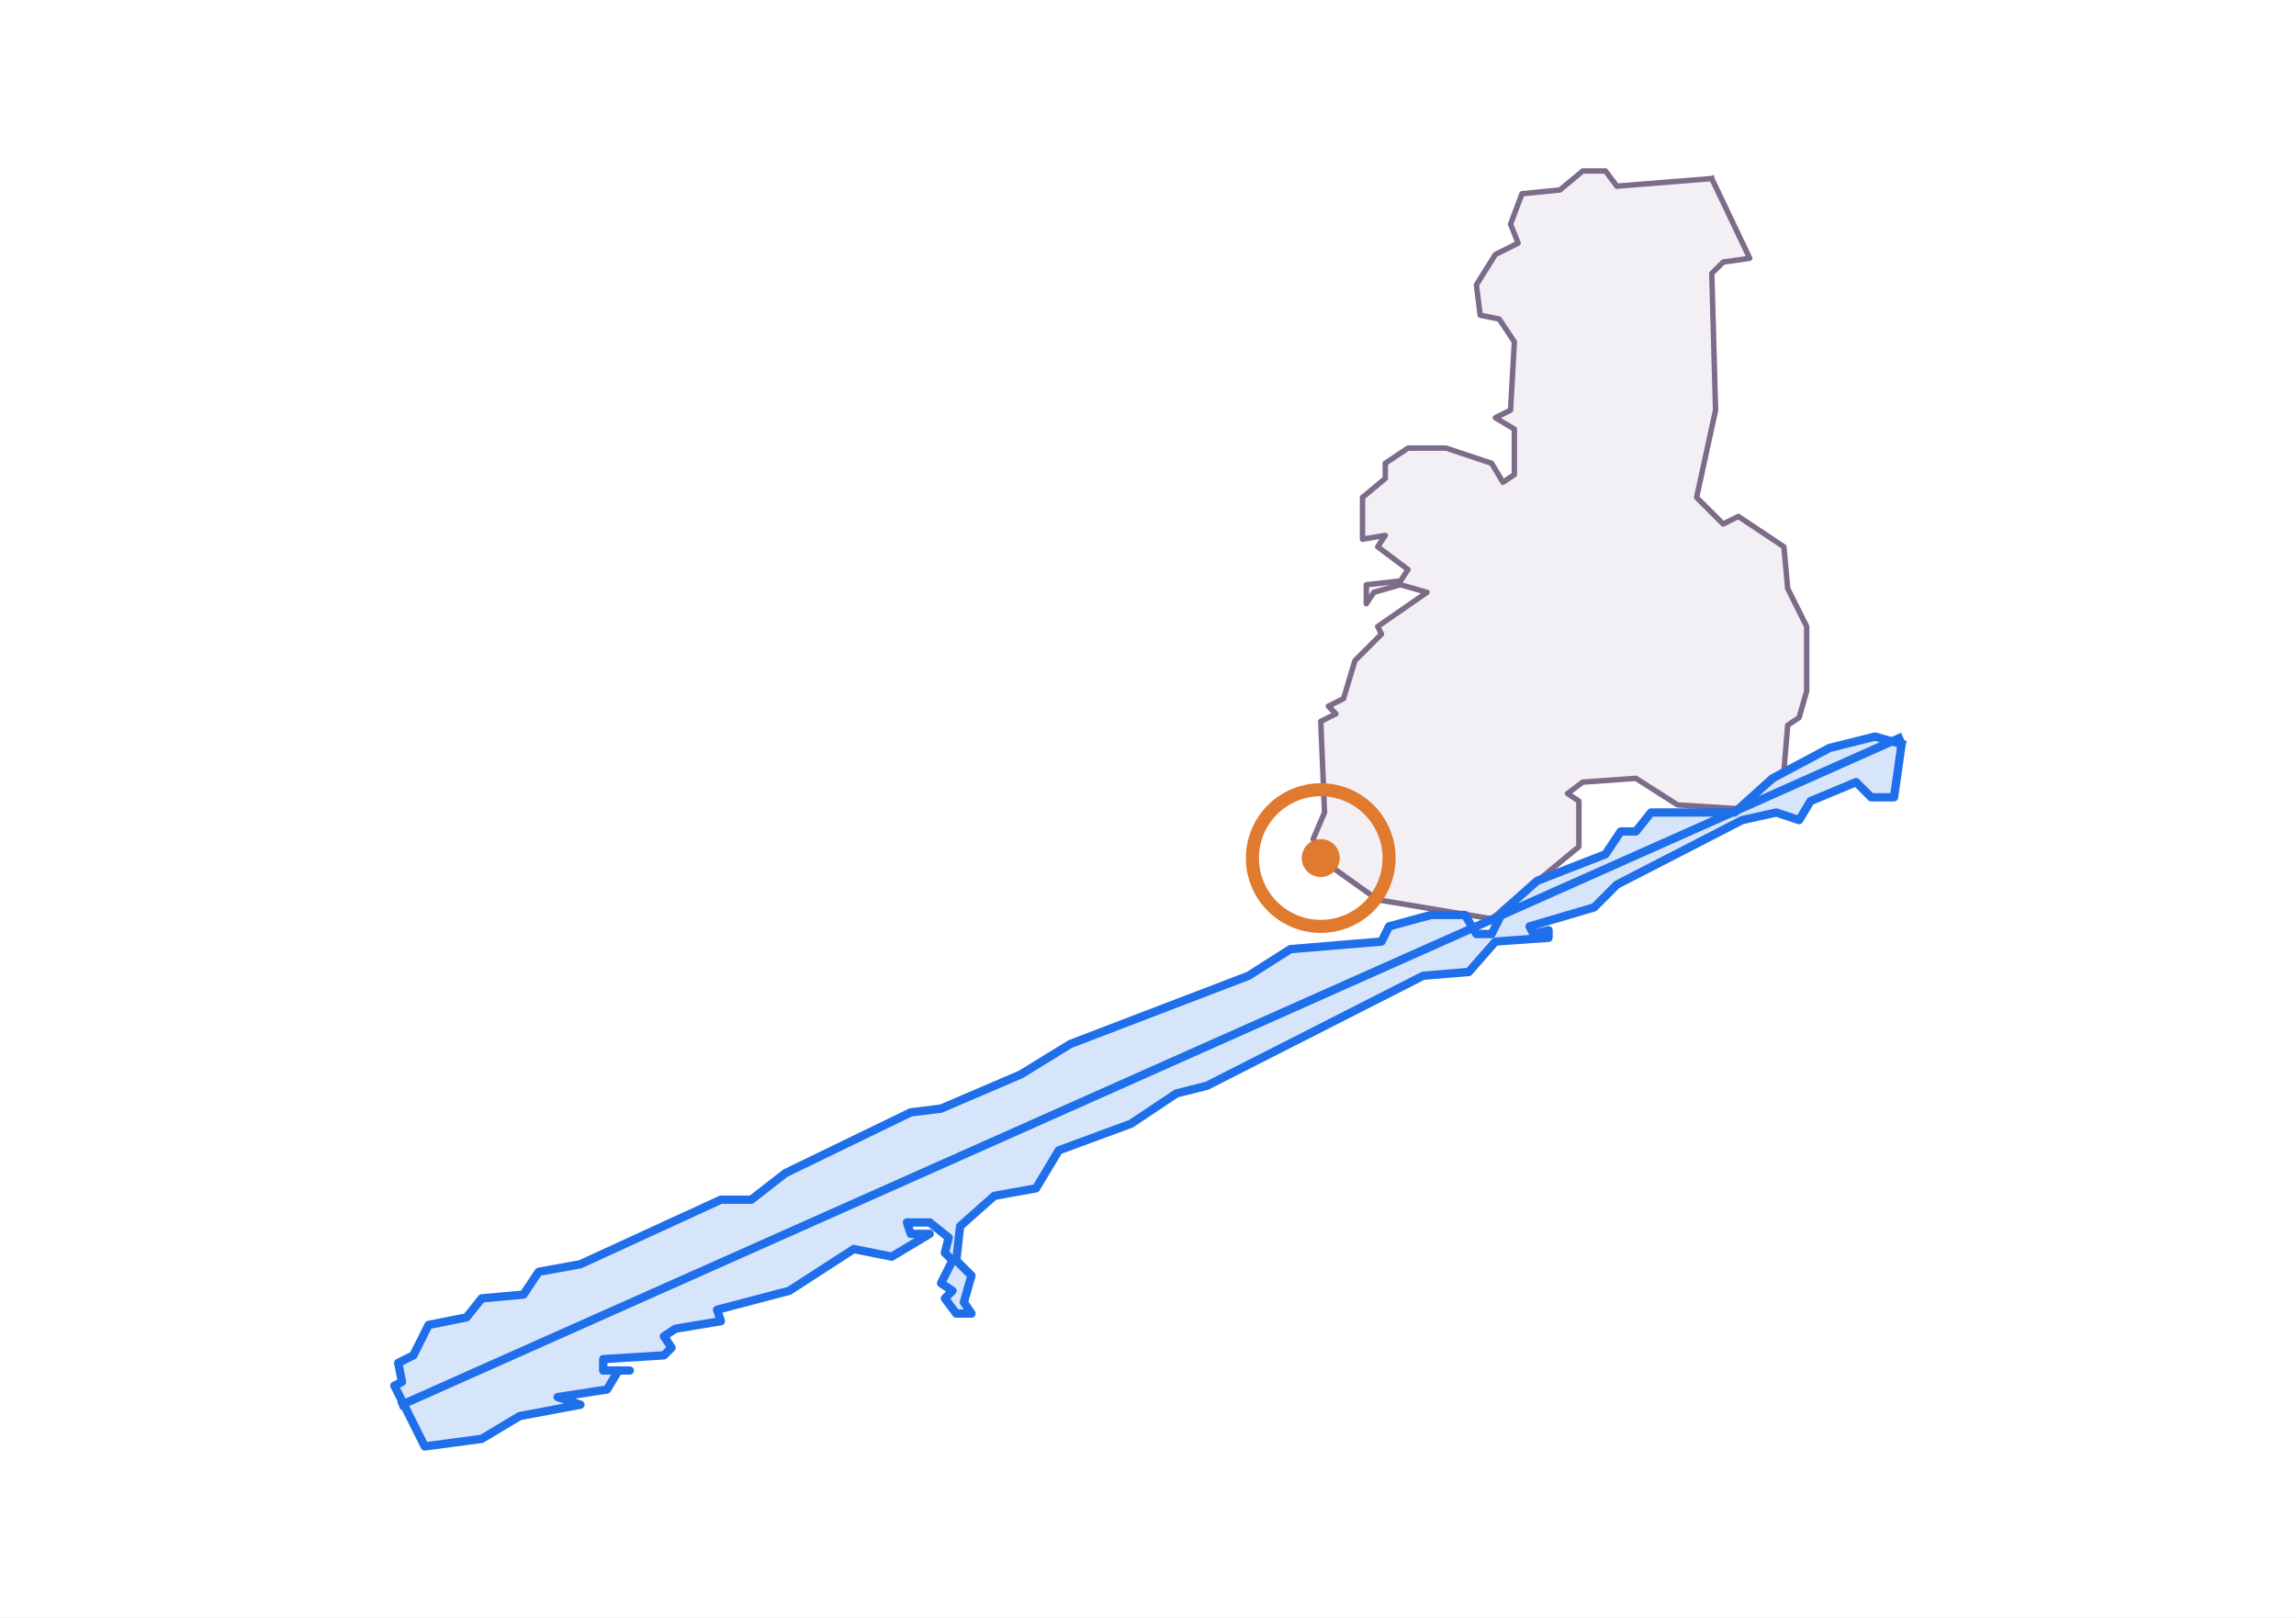
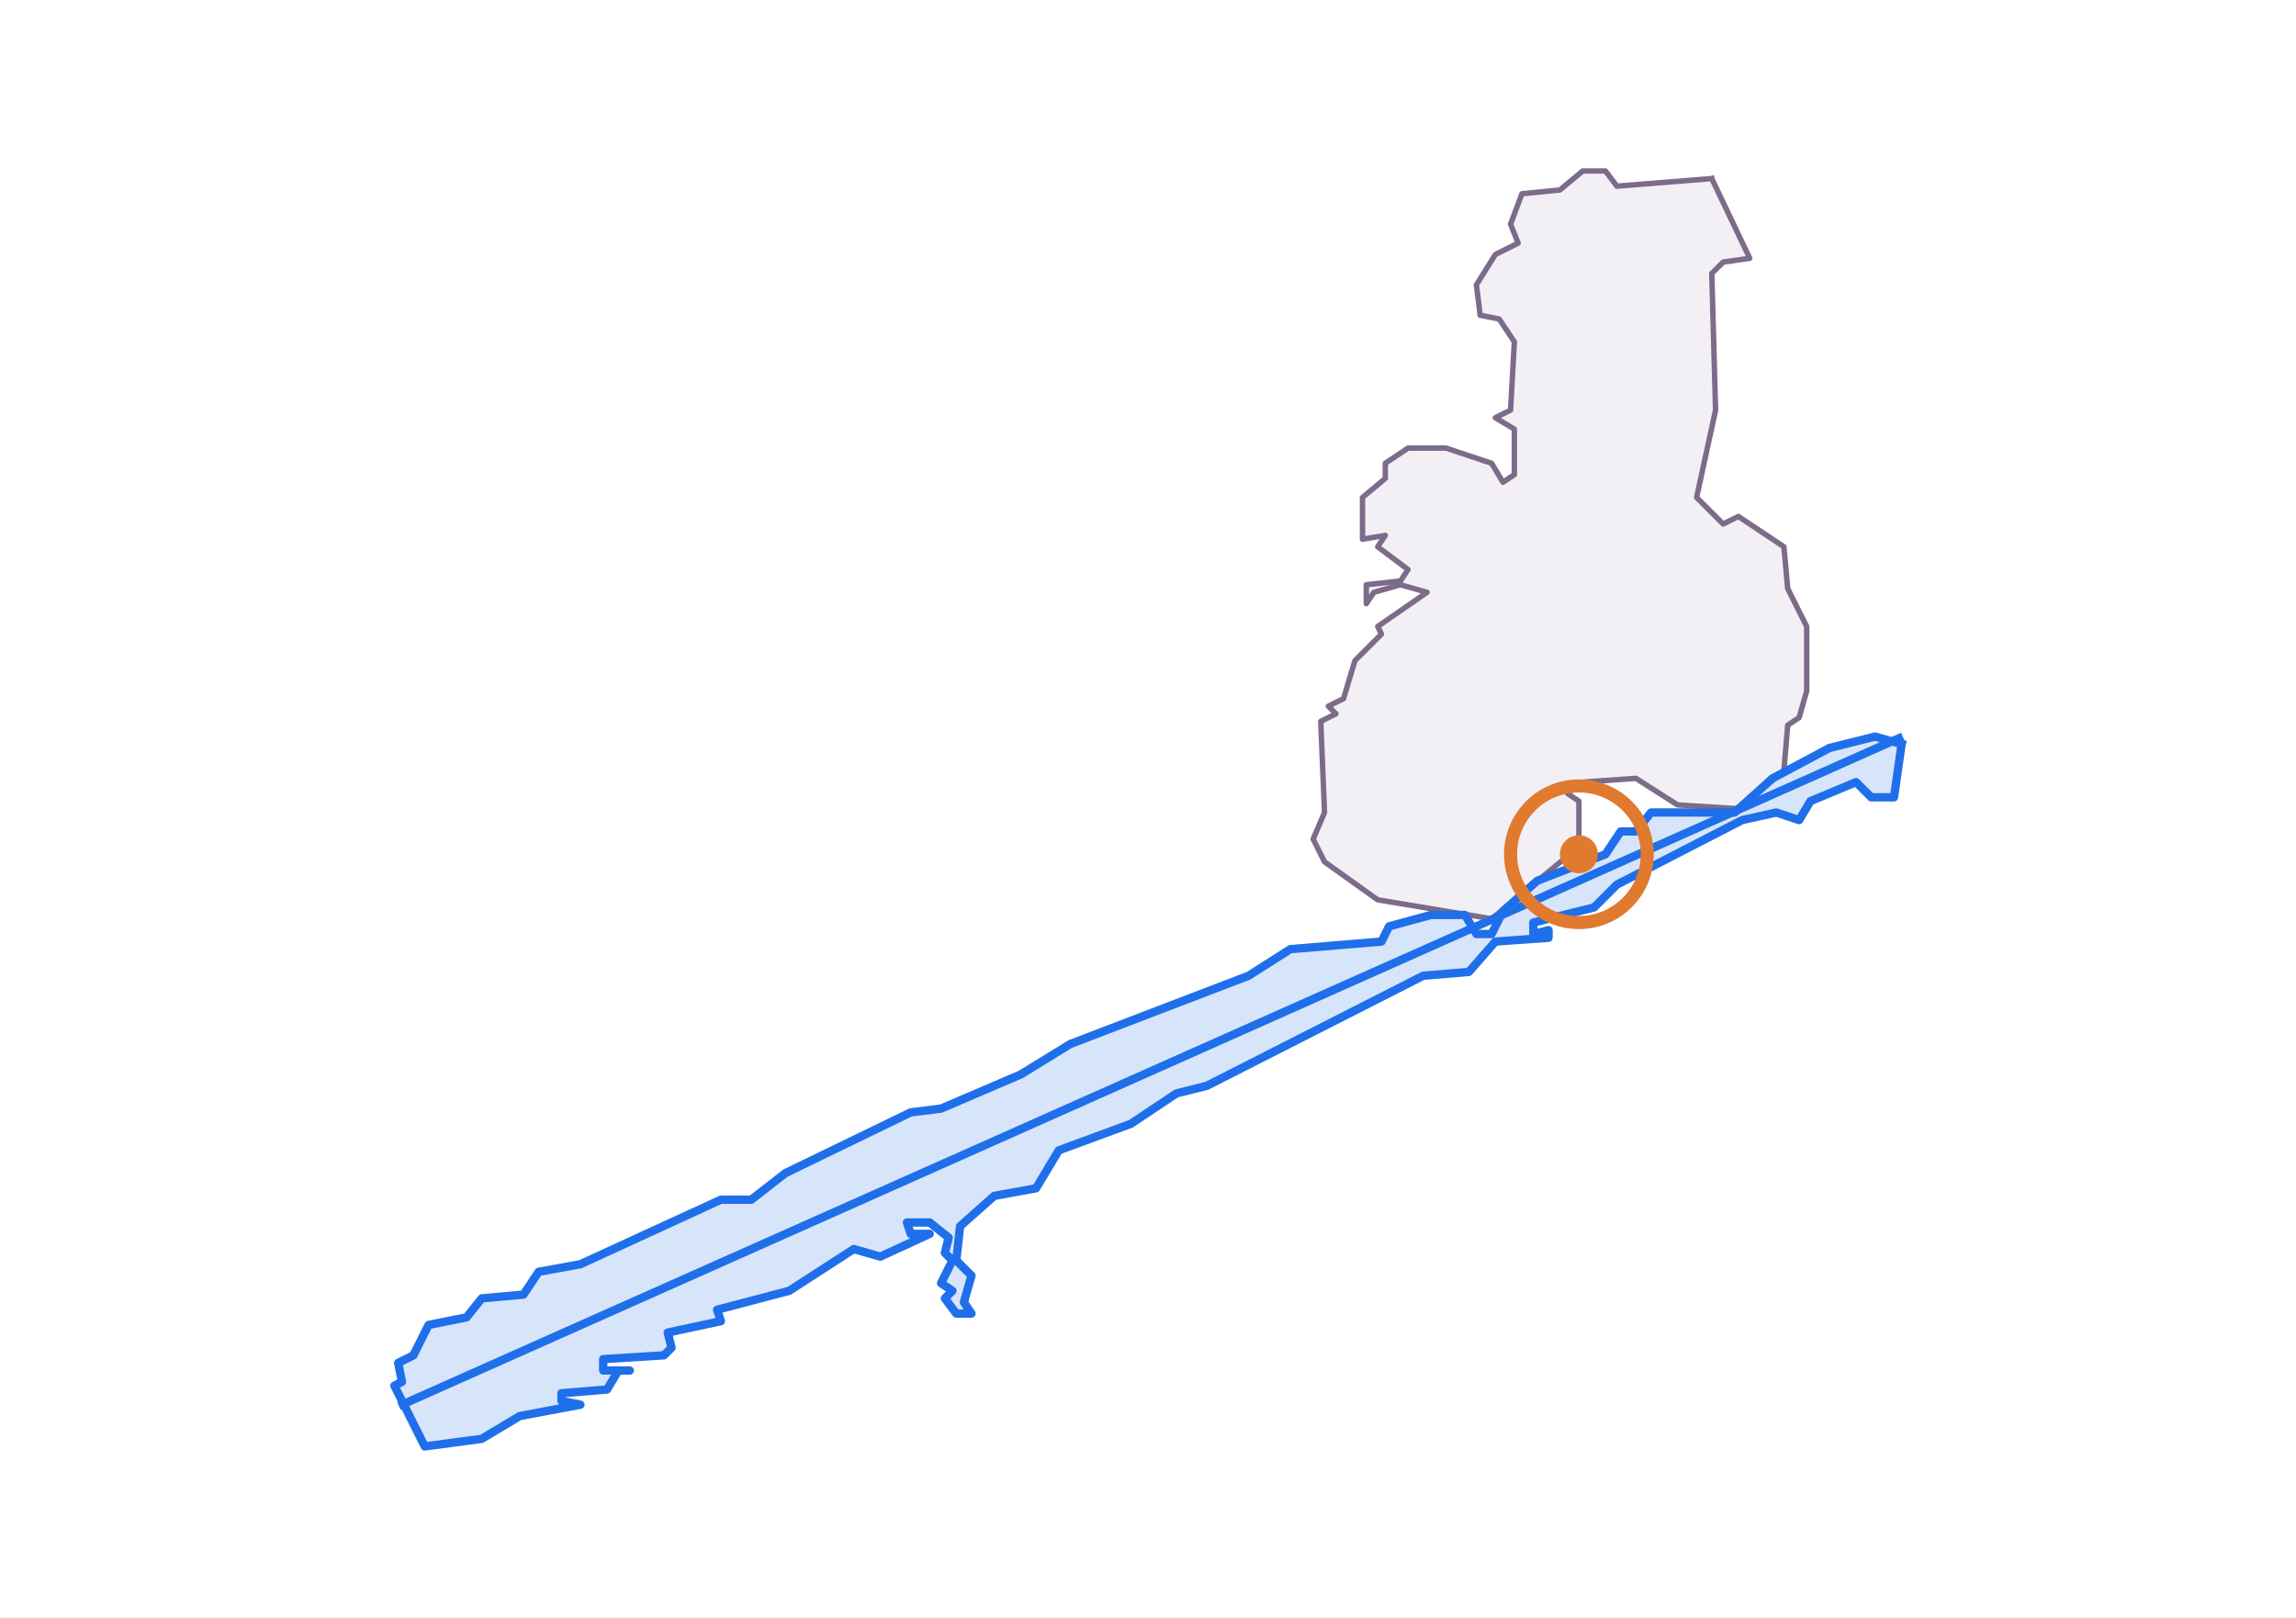
<svg xmlns="http://www.w3.org/2000/svg" xmlns:xlink="http://www.w3.org/1999/xlink" width="316.8pt" height="223.2pt" viewBox="0 0 316.8 223.2" version="1.1">
  <defs>
    <style type="text/css">*{stroke-linejoin: round; stroke-linecap: butt}</style>
  </defs>
  <g id="figure_1">
    <g id="patch_1">
      <path d="M 0 223.2  L 316.8 223.2  L 316.8 0  L 0 0  z " style="fill: #ffffff" />
    </g>
    <g id="axes_1">
      <g id="patch_2">
-         <path d="M 236.19 24.643  L 223.094 25.691  L 221.522 23.595  L 218.379 23.595  L 215.236 26.215  L 209.998 26.738  L 208.426 30.929  L 209.474 33.548  L 206.331 35.12  L 203.712 39.311  L 204.236 43.501  L 206.855 44.025  L 208.95 47.168  L 208.426 56.597  L 206.331 57.645  L 208.95 59.216  L 208.95 65.502  L 207.379 66.55  L 205.807 63.931  L 199.521 61.836  L 194.283 61.836  L 191.14 63.931  L 191.14 66.026  L 187.997 68.645  L 187.997 74.408  L 191.14 73.884  L 190.092 75.455  L 194.283 78.598  L 193.235 80.17  L 188.521 80.694  L 188.521 83.313  L 189.568 81.741  L 193.235 80.694  L 196.902 81.741  L 190.092 86.456  L 190.616 87.504  L 186.949 91.17  L 185.378 96.409  L 183.282 97.456  L 184.33 98.504  L 182.235 99.552  L 182.758 112.124  L 181.187 115.791  L 182.758 118.934  L 190.092 124.172  L 205.807 126.791  L 217.855 116.838  L 217.855 110.552  L 216.284 109.505  L 218.379 107.933  L 225.713 107.409  L 231.475 111.076  L 239.857 111.6  L 246.143 106.362  L 246.666 100.076  L 248.238 99.028  L 249.286 95.361  L 249.286 86.456  L 246.666 81.217  L 246.143 75.455  L 239.857 71.265  L 237.761 72.312  L 234.094 68.645  L 236.714 56.597  L 236.19 37.739  L 237.761 36.168  L 241.428 35.644  z " clip-path="url(#p8d350421d0)" style="fill: #7d6b8a; opacity: 0.1" />
+         <path d="M 236.19 24.643  L 223.094 25.691  L 221.522 23.595  L 218.379 23.595  L 215.236 26.215  L 209.998 26.738  L 208.426 30.929  L 209.474 33.548  L 206.331 35.12  L 203.712 39.311  L 204.236 43.501  L 206.855 44.025  L 208.95 47.168  L 208.426 56.597  L 206.331 57.645  L 208.95 59.216  L 208.95 65.502  L 207.379 66.55  L 205.807 63.931  L 199.521 61.836  L 194.283 61.836  L 191.14 63.931  L 191.14 66.026  L 187.997 68.645  L 187.997 74.408  L 191.14 73.884  L 190.092 75.455  L 194.283 78.598  L 193.235 80.17  L 188.521 80.694  L 188.521 83.313  L 189.568 81.741  L 193.235 80.694  L 196.902 81.741  L 190.092 86.456  L 190.616 87.504  L 186.949 91.17  L 185.378 96.409  L 183.282 97.456  L 184.33 98.504  L 182.235 99.552  L 182.758 112.124  L 181.187 115.791  L 182.758 118.934  L 190.092 124.172  L 205.807 126.791  L 217.855 116.838  L 217.855 110.552  L 216.284 109.505  L 218.379 107.933  L 225.713 107.409  L 231.475 111.076  L 239.857 111.6  L 246.143 106.362  L 246.666 100.076  L 248.238 99.028  L 249.286 95.361  L 249.286 86.456  L 246.666 81.217  L 246.143 75.455  L 239.857 71.265  L 237.761 72.312  L 234.094 68.645  L 236.714 56.597  L 236.19 37.739  L 237.761 36.168  L 241.428 35.644  z " clip-path="url(#pf6cb3b405f)" style="fill: #7d6b8a; opacity: 0.1" />
      </g>
      <g id="patch_3">
-         <path d="M 262.382 102.695  L 258.715 101.647  L 252.429 103.219  L 244.571 107.409  L 239.333 112.124  L 227.808 112.124  L 225.713 114.743  L 223.618 114.743  L 221.522 117.886  L 212.093 121.553  L 207.379 125.744  L 205.807 128.887  L 203.712 128.887  L 202.14 126.267  L 197.426 126.267  L 191.664 127.839  L 190.616 129.934  L 178.044 130.982  L 172.282 134.649  L 147.661 144.078  L 140.851 148.269  L 129.851 152.983  L 125.66 153.507  L 108.374 161.888  L 103.659 165.555  L 99.468 165.555  L 80.086 174.46  L 74.324 175.508  L 72.229 178.651  L 66.467 179.175  L 64.371 181.794  L 59.133 182.842  L 57.038 187.032  L 54.942 188.08  L 55.466 190.699  L 54.418 191.223  L 58.609 199.605  L 66.467 198.557  L 71.705 195.414  L 80.086 193.842  L 76.943 192.795  L 83.753 191.747  L 85.325 189.128  L 86.896 189.128  L 83.229 189.128  L 83.229 187.556  L 91.611 187.032  L 92.658 185.985  L 91.611 184.413  L 93.182 183.366  L 99.468 182.318  L 98.945 180.746  L 108.897 178.127  L 117.803 172.365  L 123.041 173.413  L 128.279 170.27  L 125.66 170.27  L 125.136 168.698  L 128.279 168.698  L 130.899 170.794  L 130.375 172.889  L 131.422 173.937  L 129.851 177.08  L 131.422 178.127  L 130.375 179.175  L 131.946 181.27  L 134.042 181.27  L 132.994 179.699  L 134.042 176.032  L 131.946 173.937  L 132.47 169.222  L 137.185 165.031  L 142.947 163.984  L 146.09 158.745  L 156.043 155.078  L 162.329 150.888  L 166.519 149.84  L 196.378 134.649  L 202.664 134.125  L 206.331 129.934  L 213.665 129.41  L 213.665 128.363  L 211.569 128.887  L 211.046 127.839  L 219.951 125.22  L 223.094 122.077  L 240.38 113.172  L 245.095 112.124  L 248.238 113.172  L 249.81 110.552  L 256.096 107.933  L 258.191 110.028  L 261.334 110.028  z " clip-path="url(#p8d350421d0)" style="fill: #1f6feb; opacity: 0.18" />
+         <path d="M 262.382 102.695  L 258.715 101.647  L 252.429 103.219  L 244.571 107.409  L 239.333 112.124  L 227.808 112.124  L 225.713 114.743  L 223.618 114.743  L 221.522 117.886  L 212.093 121.553  L 207.379 125.744  L 205.807 128.887  L 203.712 128.887  L 202.14 126.267  L 197.426 126.267  L 191.664 127.839  L 190.616 129.934  L 178.044 130.982  L 172.282 134.649  L 147.661 144.078  L 140.851 148.269  L 129.851 152.983  L 125.66 153.507  L 108.374 161.888  L 103.659 165.555  L 99.468 165.555  L 80.086 174.46  L 74.324 175.508  L 72.229 178.651  L 66.467 179.175  L 64.371 181.794  L 59.133 182.842  L 57.038 187.032  L 54.942 188.08  L 55.466 190.699  L 54.418 191.223  L 58.609 199.605  L 66.467 198.557  L 71.705 195.414  L 80.086 193.842  L 77.467 193.319  L 77.467 192.271  L 83.753 191.747  L 85.325 189.128  L 86.896 189.128  L 83.229 189.128  L 83.229 187.556  L 91.611 187.032  L 92.658 185.985  L 92.135 183.889  L 99.468 182.318  L 98.945 180.746  L 108.897 178.127  L 117.803 172.365  L 121.47 173.413  L 128.279 170.27  L 125.66 170.27  L 125.136 168.698  L 128.279 168.698  L 130.899 170.794  L 130.375 172.889  L 131.422 173.937  L 129.851 177.08  L 131.422 178.127  L 130.375 179.175  L 131.946 181.27  L 134.042 181.27  L 132.994 179.699  L 134.042 176.032  L 131.946 173.937  L 132.47 169.222  L 137.185 165.031  L 142.947 163.984  L 146.09 158.745  L 156.043 155.078  L 162.329 150.888  L 166.519 149.84  L 196.378 134.649  L 202.664 134.125  L 206.331 129.934  L 213.665 129.41  L 213.665 128.363  L 211.569 128.887  L 211.569 127.315  L 219.951 125.22  L 223.094 122.077  L 240.38 113.172  L 245.095 112.124  L 248.238 113.172  L 249.81 110.552  L 256.096 107.933  L 258.191 110.028  L 261.334 110.028  z " clip-path="url(#pf6cb3b405f)" style="fill: #1f6feb; opacity: 0.18" />
      </g>
      <g id="line2d_1">
-         <path d="M 236.19 24.643  L 223.094 25.691  L 221.522 23.595  L 218.379 23.595  L 215.236 26.215  L 209.998 26.738  L 208.426 30.929  L 209.474 33.548  L 206.331 35.12  L 203.712 39.311  L 204.236 43.501  L 206.855 44.025  L 208.95 47.168  L 208.426 56.597  L 206.331 57.645  L 208.95 59.216  L 208.95 65.502  L 207.379 66.55  L 205.807 63.931  L 199.521 61.836  L 194.283 61.836  L 191.14 63.931  L 191.14 66.026  L 187.997 68.645  L 187.997 74.408  L 191.14 73.884  L 190.092 75.455  L 194.283 78.598  L 193.235 80.17  L 188.521 80.694  L 188.521 83.313  L 189.568 81.741  L 193.235 80.694  L 196.902 81.741  L 190.092 86.456  L 190.616 87.504  L 186.949 91.17  L 185.378 96.409  L 183.282 97.456  L 184.33 98.504  L 182.235 99.552  L 182.758 112.124  L 181.187 115.791  L 182.758 118.934  L 190.092 124.172  L 205.807 126.791  L 217.855 116.838  L 217.855 110.552  L 216.284 109.505  L 218.379 107.933  L 225.713 107.409  L 231.475 111.076  L 239.857 111.6  L 246.143 106.362  L 246.666 100.076  L 248.238 99.028  L 249.286 95.361  L 249.286 86.456  L 246.666 81.217  L 246.143 75.455  L 239.857 71.265  L 237.761 72.312  L 234.094 68.645  L 236.714 56.597  L 236.19 37.739  L 237.761 36.168  L 241.428 35.644  L 236.19 24.643  " clip-path="url(#p8d350421d0)" style="fill: none; stroke: #7d6b8a; stroke-width: 0.75; stroke-linecap: square" />
+         <path d="M 236.19 24.643  L 223.094 25.691  L 221.522 23.595  L 218.379 23.595  L 215.236 26.215  L 209.998 26.738  L 208.426 30.929  L 209.474 33.548  L 206.331 35.12  L 203.712 39.311  L 204.236 43.501  L 206.855 44.025  L 208.95 47.168  L 208.426 56.597  L 206.331 57.645  L 208.95 59.216  L 208.95 65.502  L 207.379 66.55  L 205.807 63.931  L 199.521 61.836  L 194.283 61.836  L 191.14 63.931  L 191.14 66.026  L 187.997 68.645  L 187.997 74.408  L 191.14 73.884  L 190.092 75.455  L 194.283 78.598  L 193.235 80.17  L 188.521 80.694  L 188.521 83.313  L 189.568 81.741  L 193.235 80.694  L 196.902 81.741  L 190.092 86.456  L 190.616 87.504  L 186.949 91.17  L 185.378 96.409  L 183.282 97.456  L 184.33 98.504  L 182.235 99.552  L 182.758 112.124  L 181.187 115.791  L 182.758 118.934  L 190.092 124.172  L 205.807 126.791  L 217.855 116.838  L 217.855 110.552  L 216.284 109.505  L 218.379 107.933  L 225.713 107.409  L 231.475 111.076  L 239.857 111.6  L 246.143 106.362  L 246.666 100.076  L 248.238 99.028  L 249.286 95.361  L 249.286 86.456  L 246.666 81.217  L 246.143 75.455  L 239.857 71.265  L 237.761 72.312  L 234.094 68.645  L 236.714 56.597  L 236.19 37.739  L 237.761 36.168  L 241.428 35.644  L 236.19 24.643  " clip-path="url(#pf6cb3b405f)" style="fill: none; stroke: #7d6b8a; stroke-width: 0.75; stroke-linecap: square" />
      </g>
      <g id="line2d_2">
-         <path d="M 262.382 102.695  L 258.715 101.647  L 252.429 103.219  L 244.571 107.409  L 239.333 112.124  L 227.808 112.124  L 225.713 114.743  L 223.618 114.743  L 221.522 117.886  L 212.093 121.553  L 207.379 125.744  L 205.807 128.887  L 203.712 128.887  L 202.14 126.267  L 197.426 126.267  L 191.664 127.839  L 190.616 129.934  L 178.044 130.982  L 172.282 134.649  L 147.661 144.078  L 140.851 148.269  L 129.851 152.983  L 125.66 153.507  L 108.374 161.888  L 103.659 165.555  L 99.468 165.555  L 80.086 174.46  L 74.324 175.508  L 72.229 178.651  L 66.467 179.175  L 64.371 181.794  L 59.133 182.842  L 57.038 187.032  L 54.942 188.08  L 55.466 190.699  L 54.418 191.223  L 58.609 199.605  L 66.467 198.557  L 71.705 195.414  L 80.086 193.842  L 76.943 192.795  L 83.753 191.747  L 85.325 189.128  L 86.896 189.128  L 83.229 189.128  L 83.229 187.556  L 91.611 187.032  L 92.658 185.985  L 91.611 184.413  L 93.182 183.366  L 99.468 182.318  L 98.945 180.746  L 108.897 178.127  L 117.803 172.365  L 123.041 173.413  L 128.279 170.27  L 125.66 170.27  L 125.136 168.698  L 128.279 168.698  L 130.899 170.794  L 130.375 172.889  L 131.422 173.937  L 129.851 177.08  L 131.422 178.127  L 130.375 179.175  L 131.946 181.27  L 134.042 181.27  L 132.994 179.699  L 134.042 176.032  L 131.946 173.937  L 132.47 169.222  L 137.185 165.031  L 142.947 163.984  L 146.09 158.745  L 156.043 155.078  L 162.329 150.888  L 166.519 149.84  L 196.378 134.649  L 202.664 134.125  L 206.331 129.934  L 213.665 129.41  L 213.665 128.363  L 211.569 128.887  L 211.046 127.839  L 219.951 125.22  L 223.094 122.077  L 240.38 113.172  L 245.095 112.124  L 248.238 113.172  L 249.81 110.552  L 256.096 107.933  L 258.191 110.028  L 261.334 110.028  L 262.382 102.695  " clip-path="url(#p8d350421d0)" style="fill: none; stroke: #1f6feb; stroke-width: 1.15; stroke-linecap: square" />
+         <path d="M 262.382 102.695  L 258.715 101.647  L 252.429 103.219  L 244.571 107.409  L 239.333 112.124  L 227.808 112.124  L 225.713 114.743  L 223.618 114.743  L 221.522 117.886  L 212.093 121.553  L 207.379 125.744  L 205.807 128.887  L 203.712 128.887  L 202.14 126.267  L 197.426 126.267  L 191.664 127.839  L 190.616 129.934  L 178.044 130.982  L 172.282 134.649  L 147.661 144.078  L 140.851 148.269  L 129.851 152.983  L 125.66 153.507  L 108.374 161.888  L 103.659 165.555  L 99.468 165.555  L 80.086 174.46  L 74.324 175.508  L 72.229 178.651  L 66.467 179.175  L 64.371 181.794  L 59.133 182.842  L 57.038 187.032  L 54.942 188.08  L 55.466 190.699  L 54.418 191.223  L 58.609 199.605  L 66.467 198.557  L 71.705 195.414  L 80.086 193.842  L 77.467 193.319  L 77.467 192.271  L 83.753 191.747  L 85.325 189.128  L 86.896 189.128  L 83.229 189.128  L 83.229 187.556  L 91.611 187.032  L 92.658 185.985  L 92.135 183.889  L 99.468 182.318  L 98.945 180.746  L 108.897 178.127  L 117.803 172.365  L 121.47 173.413  L 128.279 170.27  L 125.66 170.27  L 125.136 168.698  L 128.279 168.698  L 130.899 170.794  L 130.375 172.889  L 131.422 173.937  L 129.851 177.08  L 131.422 178.127  L 130.375 179.175  L 131.946 181.27  L 134.042 181.27  L 132.994 179.699  L 134.042 176.032  L 131.946 173.937  L 132.47 169.222  L 137.185 165.031  L 142.947 163.984  L 146.09 158.745  L 156.043 155.078  L 162.329 150.888  L 166.519 149.84  L 196.378 134.649  L 202.664 134.125  L 206.331 129.934  L 213.665 129.41  L 213.665 128.363  L 211.569 128.887  L 211.569 127.315  L 219.951 125.22  L 223.094 122.077  L 240.38 113.172  L 245.095 112.124  L 248.238 113.172  L 249.81 110.552  L 256.096 107.933  L 258.191 110.028  L 261.334 110.028  L 262.382 102.695  " clip-path="url(#pf6cb3b405f)" style="fill: none; stroke: #1f6feb; stroke-width: 1.15; stroke-linecap: square" />
      </g>
      <g id="line2d_3">
-         <path d="M 55.564 193.797  L 262.016 101.874  " clip-path="url(#p8d350421d0)" style="fill: none; stroke: #1f6feb; stroke-width: 1.15; stroke-linecap: square" />
+         <path d="M 55.564 193.797  L 262.016 101.874  " clip-path="url(#pf6cb3b405f)" style="fill: none; stroke: #1f6feb; stroke-width: 1.15; stroke-linecap: square" />
      </g>
      <g id="PathCollection_1">
        <defs>
-           <path id="me7347b2ce0" d="M 0 2.121  C 0.563 2.121 1.102 1.898 1.5 1.5  C 1.898 1.102 2.121 0.563 2.121 0  C 2.121 -0.563 1.898 -1.102 1.5 -1.5  C 1.102 -1.898 0.563 -2.121 0 -2.121  C -0.563 -2.121 -1.102 -1.898 -1.5 -1.5  C -1.898 -1.102 -2.121 -0.563 -2.121 0  C -2.121 0.563 -1.898 1.102 -1.5 1.5  C -1.102 1.898 -0.563 2.121 0 2.121  z " style="stroke: #e07a2f" />
+           <path id="m27bd41c670" d="M 0 2.121  C 0.563 2.121 1.102 1.898 1.5 1.5  C 1.898 1.102 2.121 0.563 2.121 0  C 2.121 -0.563 1.898 -1.102 1.5 -1.5  C 1.102 -1.898 0.563 -2.121 0 -2.121  C -0.563 -2.121 -1.102 -1.898 -1.5 -1.5  C -1.898 -1.102 -2.121 -0.563 -2.121 0  C -2.121 0.563 -1.898 1.102 -1.5 1.5  C -1.102 1.898 -0.563 2.121 0 2.121  z " style="stroke: #e07a2f" />
        </defs>
-         <g clip-path="url(#p8d350421d0)">
-           <use xlink:href="#me7347b2ce0" x="182.235" y="118.41" style="fill: #e07a2f; stroke: #e07a2f" />
+         <g clip-path="url(#pf6cb3b405f)">
+           <use xlink:href="#m27bd41c670" x="217.855" y="117.886" style="fill: #e07a2f; stroke: #e07a2f" />
        </g>
      </g>
      <g id="patch_4">
-         <path d="M 182.235 108.981  C 184.735 108.981 187.134 109.974 188.902 111.743  C 190.67 113.511 191.664 115.909 191.664 118.41  C 191.664 120.91 190.67 123.309 188.902 125.077  C 187.134 126.845 184.735 127.839 182.235 127.839  C 179.734 127.839 177.335 126.845 175.567 125.077  C 173.799 123.309 172.806 120.91 172.806 118.41  C 172.806 115.909 173.799 113.511 175.567 111.743  C 177.335 109.974 179.734 108.981 182.235 108.981  L 182.235 108.981  z " clip-path="url(#p8d350421d0)" style="fill: none; stroke: #e07a2f; stroke-width: 1.8; stroke-linejoin: miter" />
+         <path d="M 217.855 108.457  C 220.356 108.457 222.755 109.45 224.523 111.219  C 226.291 112.987 227.285 115.385 227.285 117.886  C 227.285 120.387 226.291 122.785 224.523 124.553  C 222.755 126.322 220.356 127.315 217.855 127.315  C 215.355 127.315 212.956 126.322 211.188 124.553  C 209.42 122.785 208.426 120.387 208.426 117.886  C 208.426 115.385 209.42 112.987 211.188 111.219  C 212.956 109.45 215.355 108.457 217.855 108.457  L 217.855 108.457  z " clip-path="url(#pf6cb3b405f)" style="fill: none; stroke: #e07a2f; stroke-width: 1.8; stroke-linejoin: miter" />
      </g>
    </g>
  </g>
  <defs>
-     <clipPath id="p8d350421d0">
+     <clipPath id="pf6cb3b405f">
      <rect x="39.751" y="8.928" width="237.298" height="205.344" />
    </clipPath>
  </defs>
</svg>
